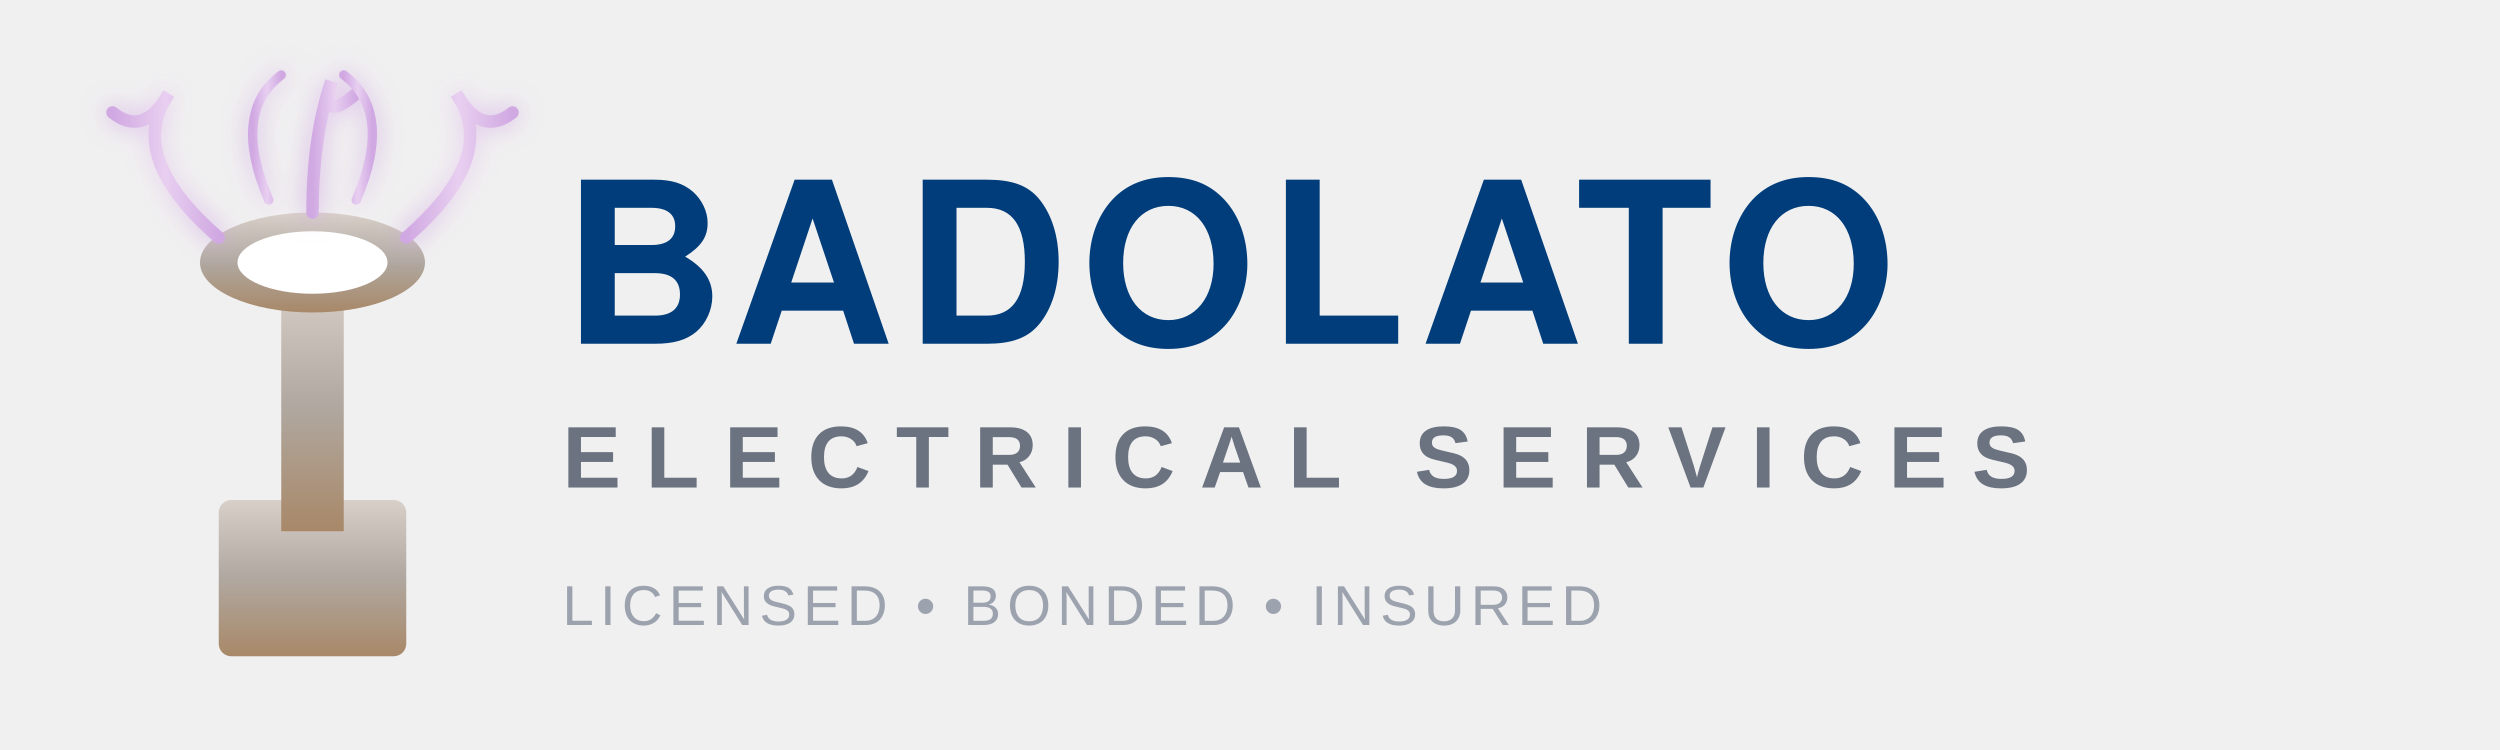
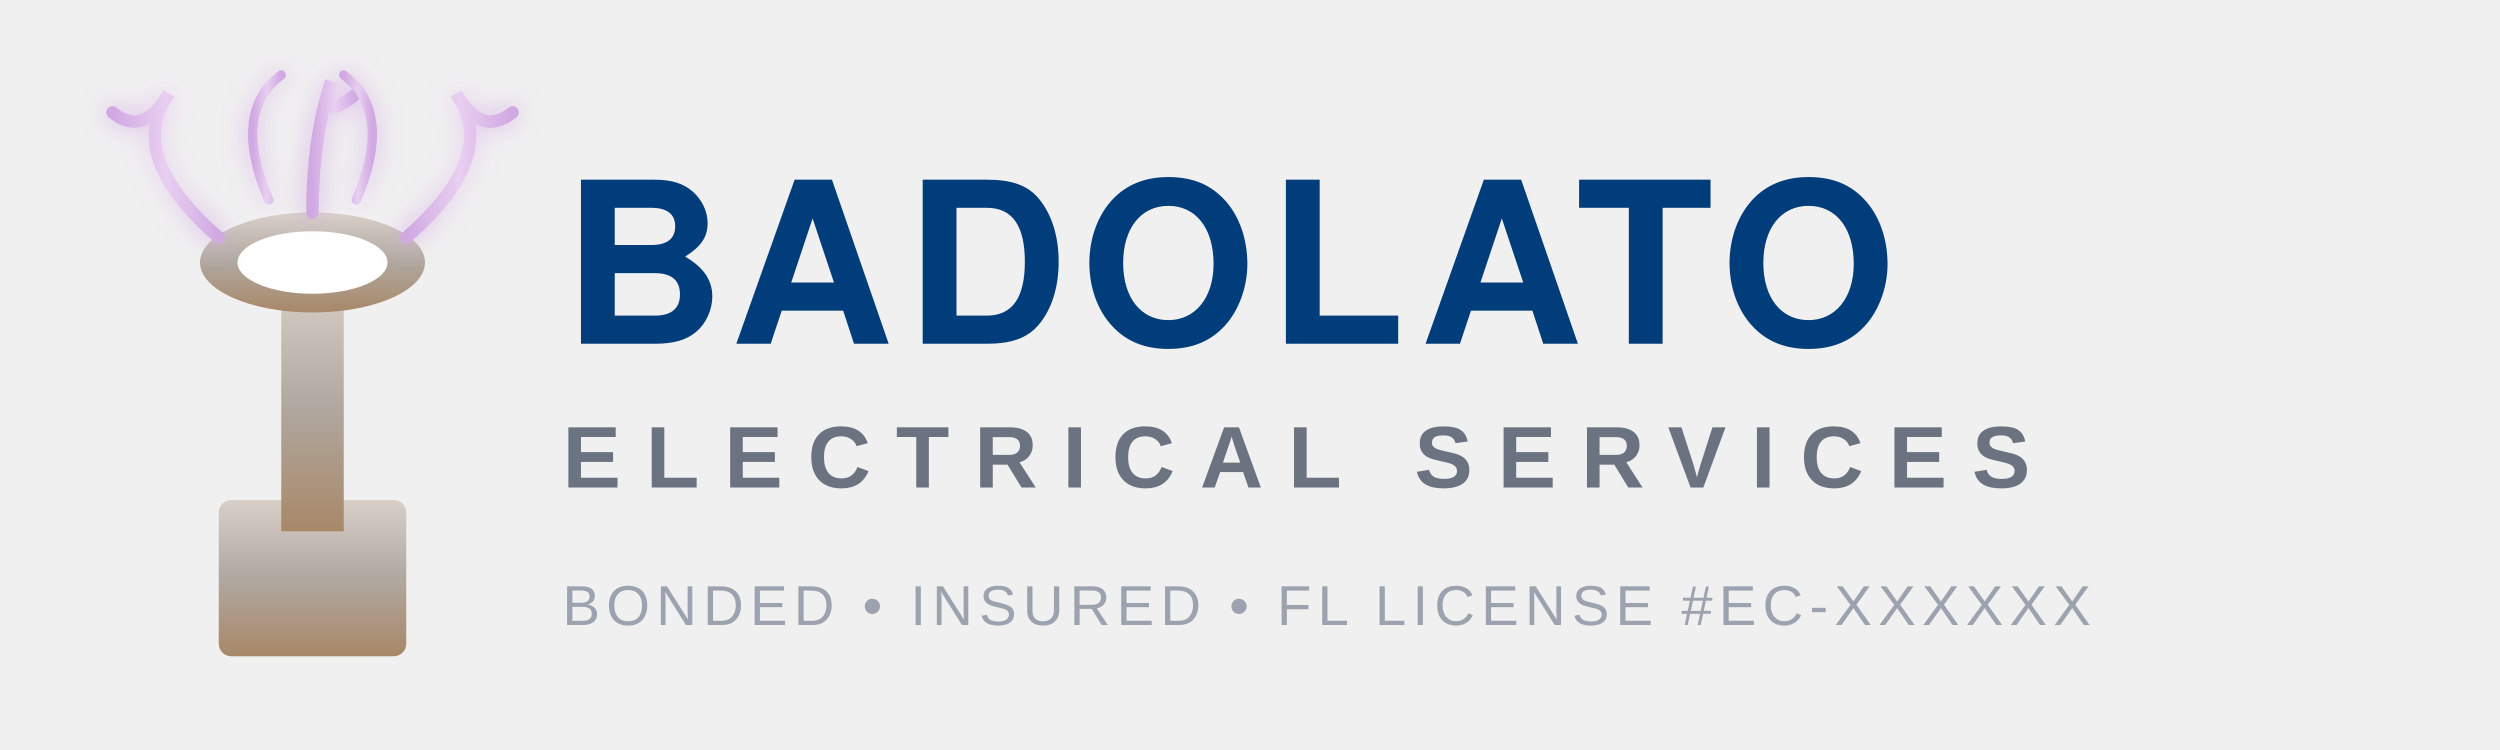
<svg xmlns="http://www.w3.org/2000/svg" viewBox="0 0 400 120">
  <defs>
    <linearGradient id="electricGradient" x1="0%" y1="0%" x2="100%" y2="0%">
      <stop offset="0%" style="stop-color:#D0A8E2;stop-opacity:1" />
      <stop offset="50%" style="stop-color:#E8CFF0;stop-opacity:1" />
      <stop offset="100%" style="stop-color:#D0A8E2;stop-opacity:1" />
    </linearGradient>
    <linearGradient id="metalGradient" x1="0%" y1="0%" x2="0%" y2="100%">
      <stop offset="0%" style="stop-color:#D8D0C8;stop-opacity:1" />
      <stop offset="50%" style="stop-color:#B0A8A0;stop-opacity:1" />
      <stop offset="100%" style="stop-color:#A88868;stop-opacity:1" />
    </linearGradient>
    <filter id="glow" x="-50%" y="-50%" width="200%" height="200%">
      <feGaussianBlur stdDeviation="2" result="coloredBlur" />
      <feMerge>
        <feMergeNode in="coloredBlur" />
        <feMergeNode in="SourceGraphic" />
      </feMerge>
    </filter>
  </defs>
  <g transform="translate(15, 10)">
    <rect x="20" y="70" width="30" height="25" rx="2" fill="url(#metalGradient)" />
    <rect x="30" y="35" width="10" height="40" fill="url(#metalGradient)" />
    <ellipse cx="35" cy="32" rx="18" ry="8" fill="url(#metalGradient)" />
    <ellipse cx="35" cy="32" rx="12" ry="5" fill="#ffffff" />
    <g filter="url(#glow)">
      <path d="M 20 28 Q 5 15, 12 5 Q 8 12, 3 8" stroke="url(#electricGradient)" stroke-width="2" fill="none" stroke-linecap="round" />
      <path d="M 28 22 Q 22 8, 30 2" stroke="url(#electricGradient)" stroke-width="1.5" fill="none" stroke-linecap="round" />
      <path d="M 35 24 Q 35 12, 38 3 Q 36 10, 42 5" stroke="url(#electricGradient)" stroke-width="2" fill="none" stroke-linecap="round" />
      <path d="M 42 22 Q 48 8, 40 2" stroke="url(#electricGradient)" stroke-width="1.5" fill="none" stroke-linecap="round" />
      <path d="M 50 28 Q 65 15, 58 5 Q 62 12, 67 8" stroke="url(#electricGradient)" stroke-width="2" fill="none" stroke-linecap="round" />
    </g>
  </g>
  <text x="90" y="55" font-family="Arial Black, Helvetica, sans-serif" font-size="36" font-weight="900" fill="#003D7A" letter-spacing="2">
    BADOLATO
  </text>
  <text x="90" y="78" font-family="Arial, Helvetica, sans-serif" font-size="14" font-weight="600" fill="#6B7280" letter-spacing="4">
    ELECTRICAL SERVICES
  </text>
  <text x="90" y="100" font-family="Arial, Helvetica, sans-serif" font-size="9" fill="#9CA3AF" letter-spacing="1">
-     LICENSED • BONDED • INSURED
+     BONDED • INSURED • FL LICENSE #EC-XXXXXX
  </text>
</svg>
